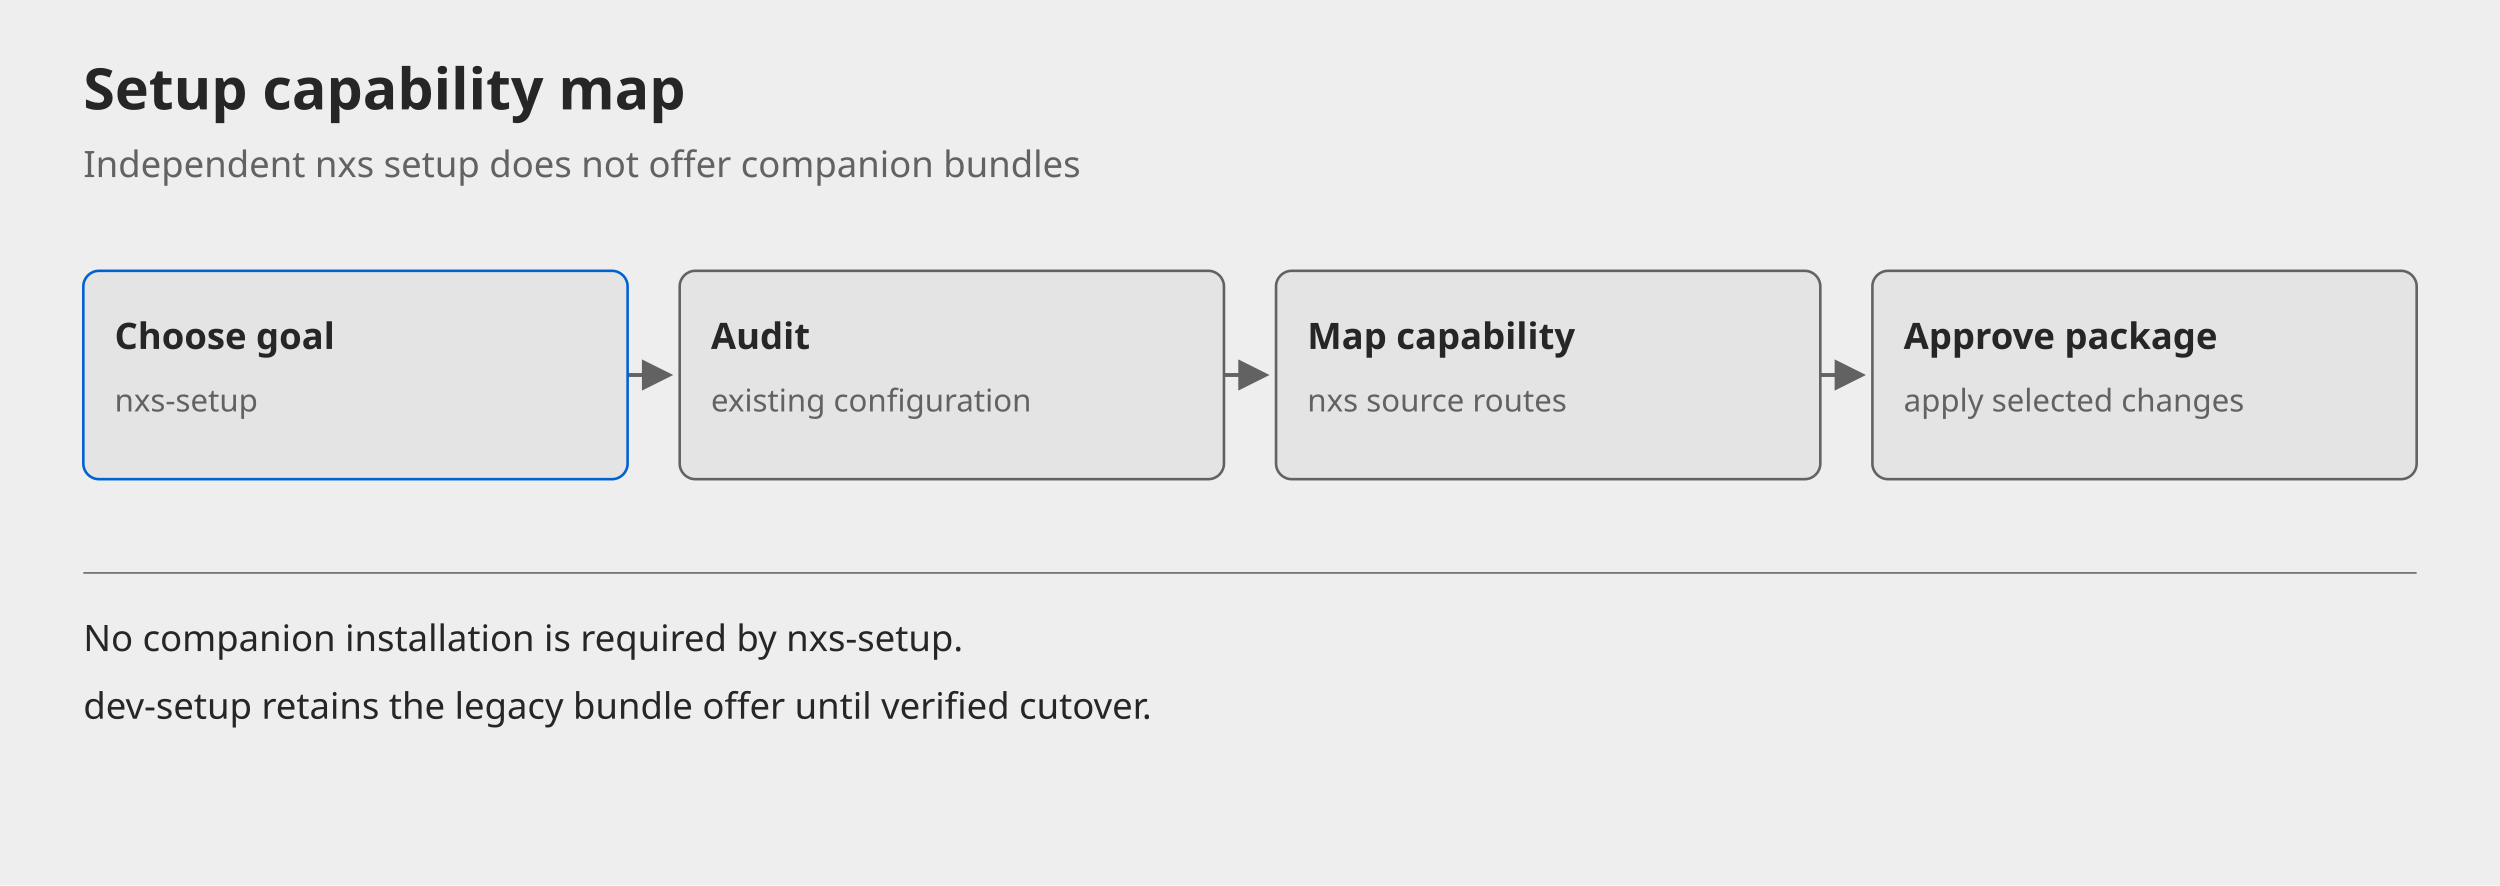
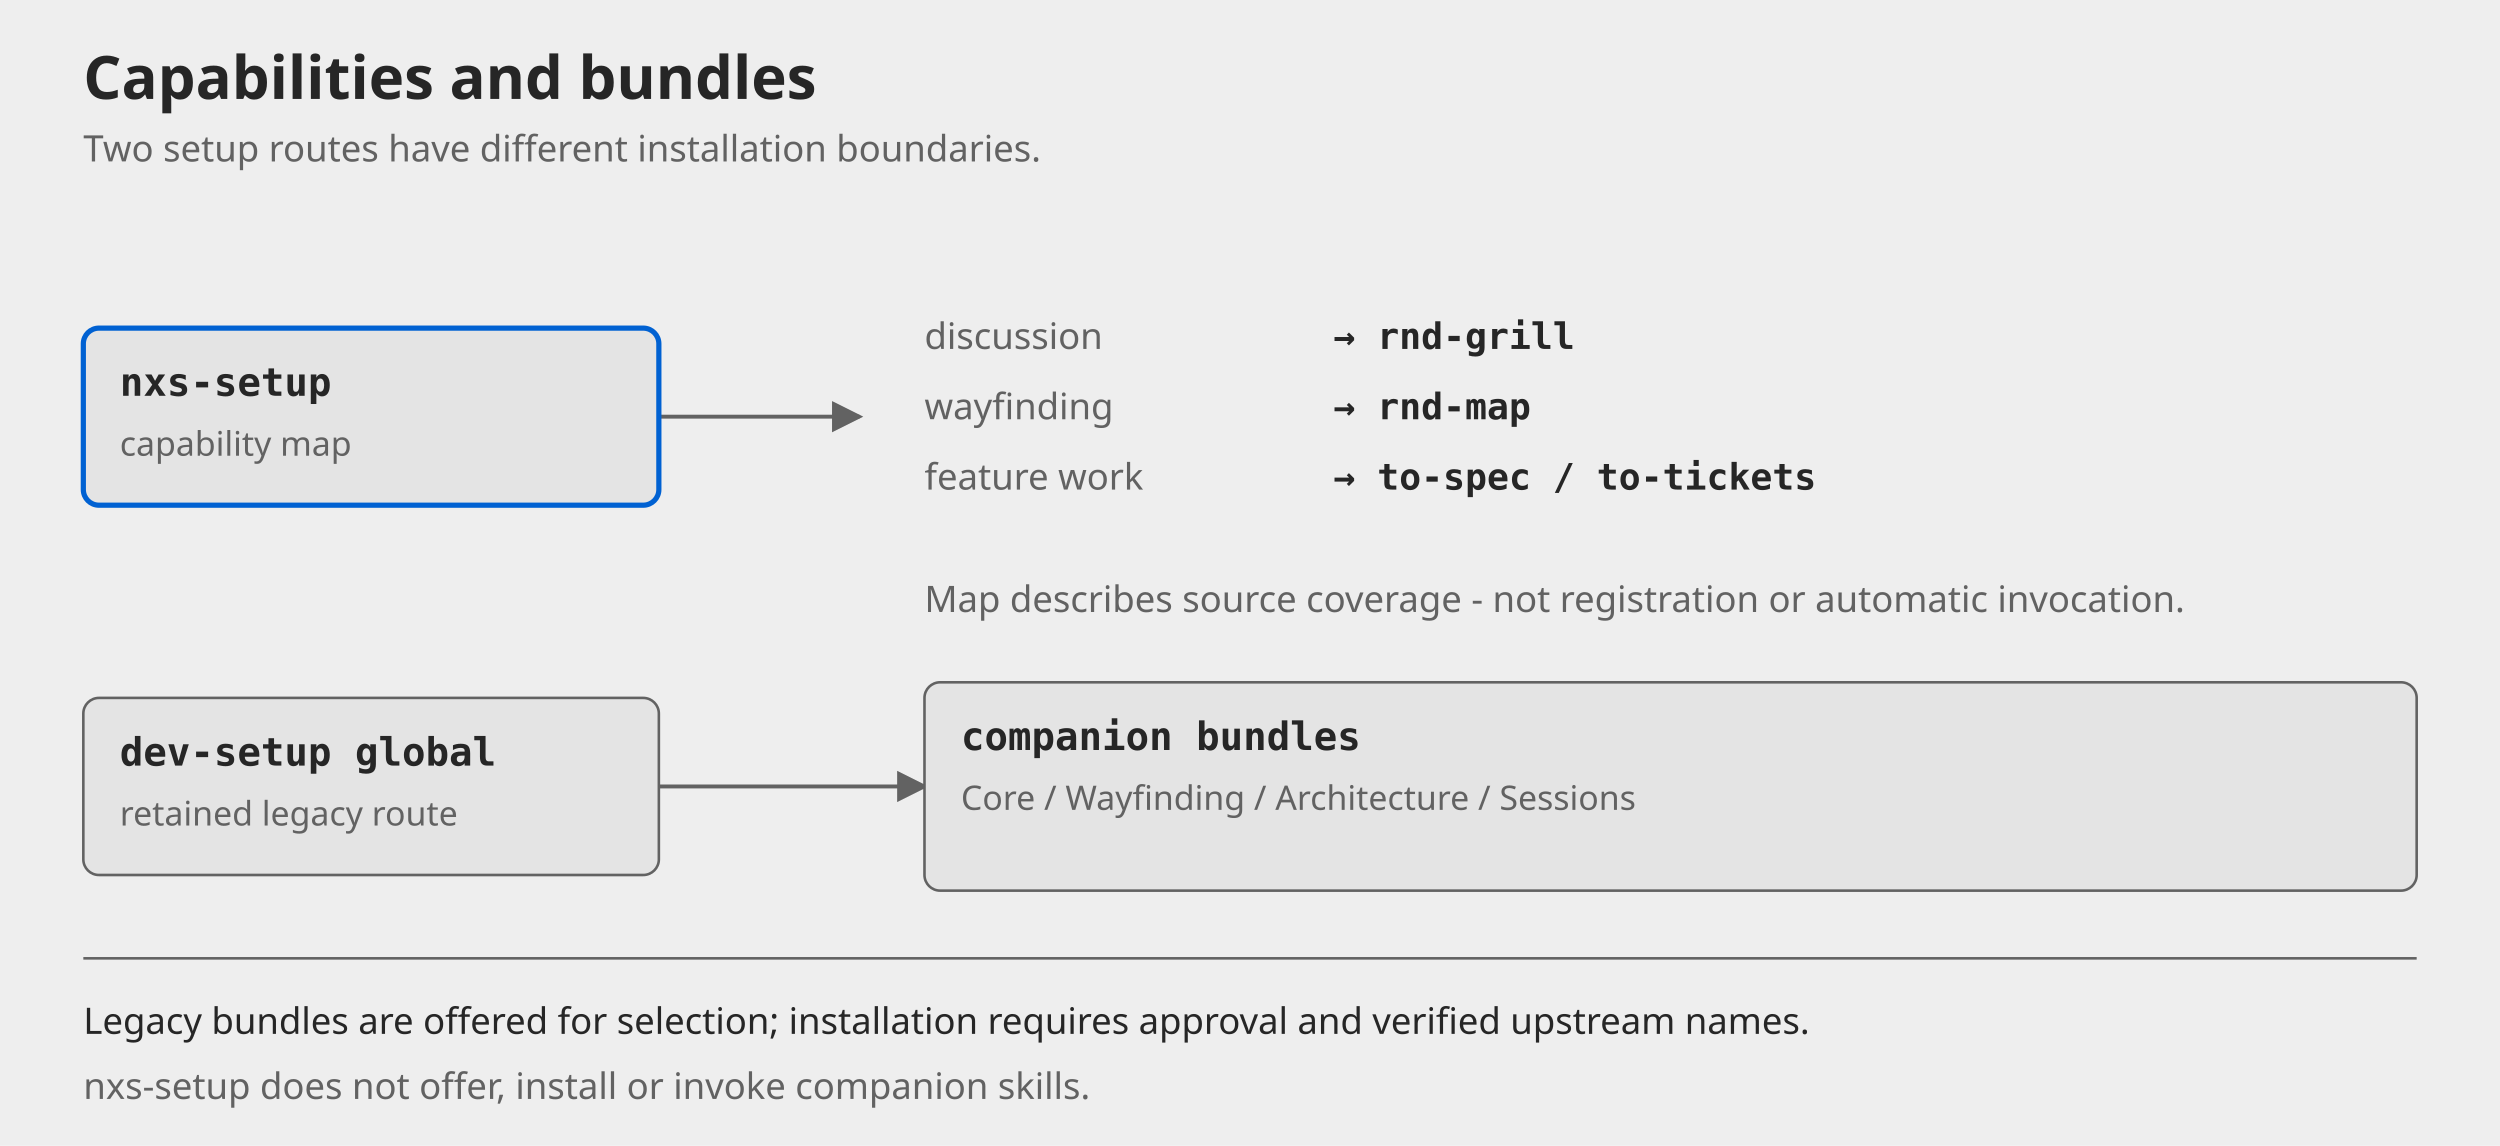
- <svg xmlns="http://www.w3.org/2000/svg" viewBox="0 0 960 340" role="img" aria-labelledby="nxs-bundles-light-title nxs-bundles-light-desc">
+ <svg xmlns="http://www.w3.org/2000/svg" viewBox="0 0 960 440" role="img" aria-labelledby="nxs-bundles-light-title nxs-bundles-light-desc">
  <defs>
    <marker id="nxs-bundles-light-arrow" markerWidth="8" markerHeight="8" refX="7" refY="4" orient="auto">
      <path d="M0 0 L8 4 L0 8 Z" fill="#626262" />
    </marker>
  </defs>
-   <rect width="960" height="340" fill="#eeeeee" />
-   <text x="32" y="42" fill="#262626" font-family="system-ui, sans-serif" font-size="22" font-weight="600">Setup capability map</text>
-   <text x="32" y="68" fill="#626262" font-family="system-ui, sans-serif" font-size="14">Independent nxs setup does not offer companion bundles</text>
-   <path d="M 241 144 H 257" stroke="#626262" stroke-width="1.5" fill="none" marker-end="url(#nxs-bundles-light-arrow)" />
-   <path d="M 470 144 H 486" stroke="#626262" stroke-width="1.5" fill="none" marker-end="url(#nxs-bundles-light-arrow)" />
-   <path d="M 699 144 H 715" stroke="#626262" stroke-width="1.5" fill="none" marker-end="url(#nxs-bundles-light-arrow)" />
-   <rect x="32" y="104" width="209" height="80" rx="6" fill="#e4e4e4" stroke="#0061d2" />
-   <text x="44" y="134" fill="#262626" font-family="system-ui, sans-serif" font-size="14" font-weight="600">Choose goal</text>
-   <text x="44" y="158" fill="#626262" font-family="system-ui, sans-serif" font-size="12">nxs-setup</text>
-   <rect x="261" y="104" width="209" height="80" rx="6" fill="#e4e4e4" stroke="#626262" />
-   <text x="273" y="134" fill="#262626" font-family="system-ui, sans-serif" font-size="14" font-weight="600">Audit</text>
-   <text x="273" y="158" fill="#626262" font-family="system-ui, sans-serif" font-size="12">existing configuration</text>
-   <rect x="490" y="104" width="209" height="80" rx="6" fill="#e4e4e4" stroke="#626262" />
-   <text x="502" y="134" fill="#262626" font-family="system-ui, sans-serif" font-size="14" font-weight="600">Map capability</text>
-   <text x="502" y="158" fill="#626262" font-family="system-ui, sans-serif" font-size="12">nxs source routes</text>
-   <rect x="719" y="104" width="209" height="80" rx="6" fill="#e4e4e4" stroke="#626262" />
-   <text x="731" y="134" fill="#262626" font-family="system-ui, sans-serif" font-size="14" font-weight="600">Approve package</text>
-   <text x="731" y="158" fill="#626262" font-family="system-ui, sans-serif" font-size="12">apply selected changes</text>
-   <path d="M32 220 H928" stroke="#626262" stroke-width="0.6" />
-   <text x="32" y="250" fill="#262626" font-family="system-ui, sans-serif" font-size="14">No companion installation is required by nxs-setup.</text>
-   <text x="32" y="276" fill="#262626" font-family="system-ui, sans-serif" font-size="14">dev-setup retains the legacy bundle offer until verified cutover.</text>
+   <rect width="960" height="440" fill="#eeeeee" />
+   <text x="32" y="38" fill="#262626" font-family="system-ui, sans-serif" font-size="23" font-weight="600">Capabilities and bundles</text>
+   <text x="32" y="62" fill="#626262" font-family="system-ui, sans-serif" font-size="14" font-weight="400">Two setup routes have different installation boundaries.</text>
+   <path d="M253 160 H330" fill="none" stroke="#626262" stroke-width="1.5" marker-end="url(#nxs-bundles-light-arrow)" />
+   <path d="M253 302 H355" fill="none" stroke="#626262" stroke-width="1.5" marker-end="url(#nxs-bundles-light-arrow)" />
+   <rect x="32" y="126" width="221" height="68" rx="6" fill="#e4e4e4" stroke="#0061d2" stroke-width="2" />
+   <text x="46" y="152" fill="#262626" font-family="ui-monospace, monospace" font-size="15" font-weight="600">nxs-setup</text>
+   <text x="46" y="175" fill="#626262" font-family="system-ui, sans-serif" font-size="13" font-weight="400">capability map</text>
+   <text x="355" y="134" fill="#626262" font-family="system-ui, sans-serif" font-size="14" font-weight="400">discussion</text>
+   <text x="512" y="134" fill="#262626" font-family="ui-monospace, monospace" font-size="14" font-weight="600">→  rnd-grill</text>
+   <text x="355" y="161" fill="#626262" font-family="system-ui, sans-serif" font-size="14" font-weight="400">wayfinding</text>
+   <text x="512" y="161" fill="#262626" font-family="ui-monospace, monospace" font-size="14" font-weight="600">→  rnd-map</text>
+   <text x="355" y="188" fill="#626262" font-family="system-ui, sans-serif" font-size="14" font-weight="400">feature work</text>
+   <text x="512" y="188" fill="#262626" font-family="ui-monospace, monospace" font-size="14" font-weight="600">→  to-spec / to-tickets</text>
+   <text x="355" y="235" fill="#626262" font-family="system-ui, sans-serif" font-size="14" font-weight="400">Map describes source coverage - not registration or automatic invocation.</text>
+   <rect x="32" y="268" width="221" height="68" rx="6" fill="#e4e4e4" stroke="#626262" stroke-width="1" />
+   <text x="46" y="294" fill="#262626" font-family="ui-monospace, monospace" font-size="15" font-weight="600">dev-setup global</text>
+   <text x="46" y="317" fill="#626262" font-family="system-ui, sans-serif" font-size="13" font-weight="400">retained legacy route</text>
+   <rect x="355" y="262" width="573" height="80" rx="6" fill="#e4e4e4" stroke="#626262" stroke-width="1" />
+   <text x="369" y="288" fill="#262626" font-family="ui-monospace, monospace" font-size="15" font-weight="600">companion bundles</text>
+   <text x="369" y="311" fill="#626262" font-family="system-ui, sans-serif" font-size="13" font-weight="400">Core  /  Wayfinding  /  Architecture  /  Sessions</text>
+   <path d="M32 368 H928" stroke="#626262" stroke-width="1" />
+   <text x="32" y="397" fill="#262626" font-family="system-ui, sans-serif" font-size="14" font-weight="400">Legacy bundles are offered for selection; installation requires approval and verified upstream names.</text>
+   <text x="32" y="422" fill="#626262" font-family="system-ui, sans-serif" font-size="14" font-weight="400">nxs-setup does not offer, install or invoke companion skills.</text>
</svg>
